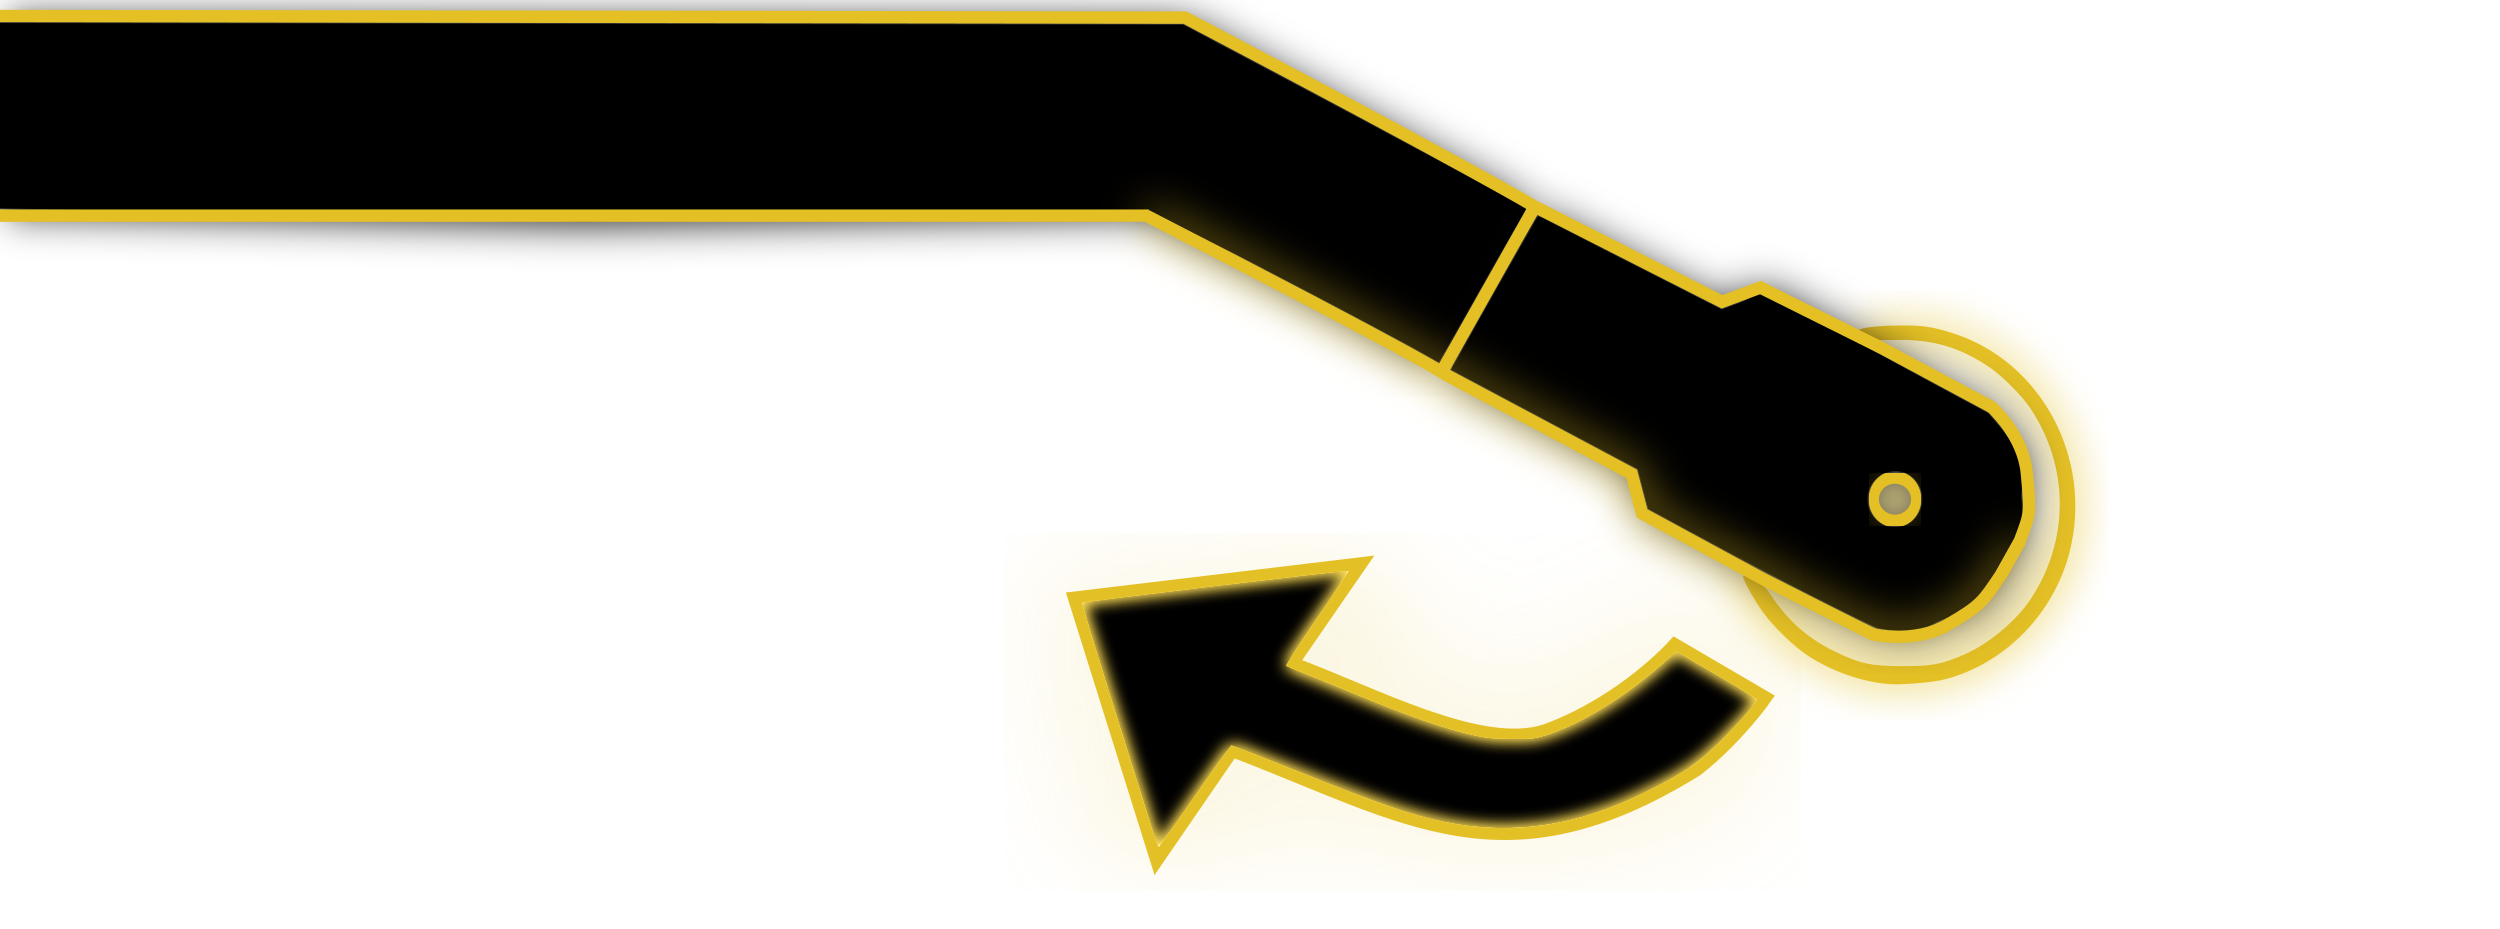
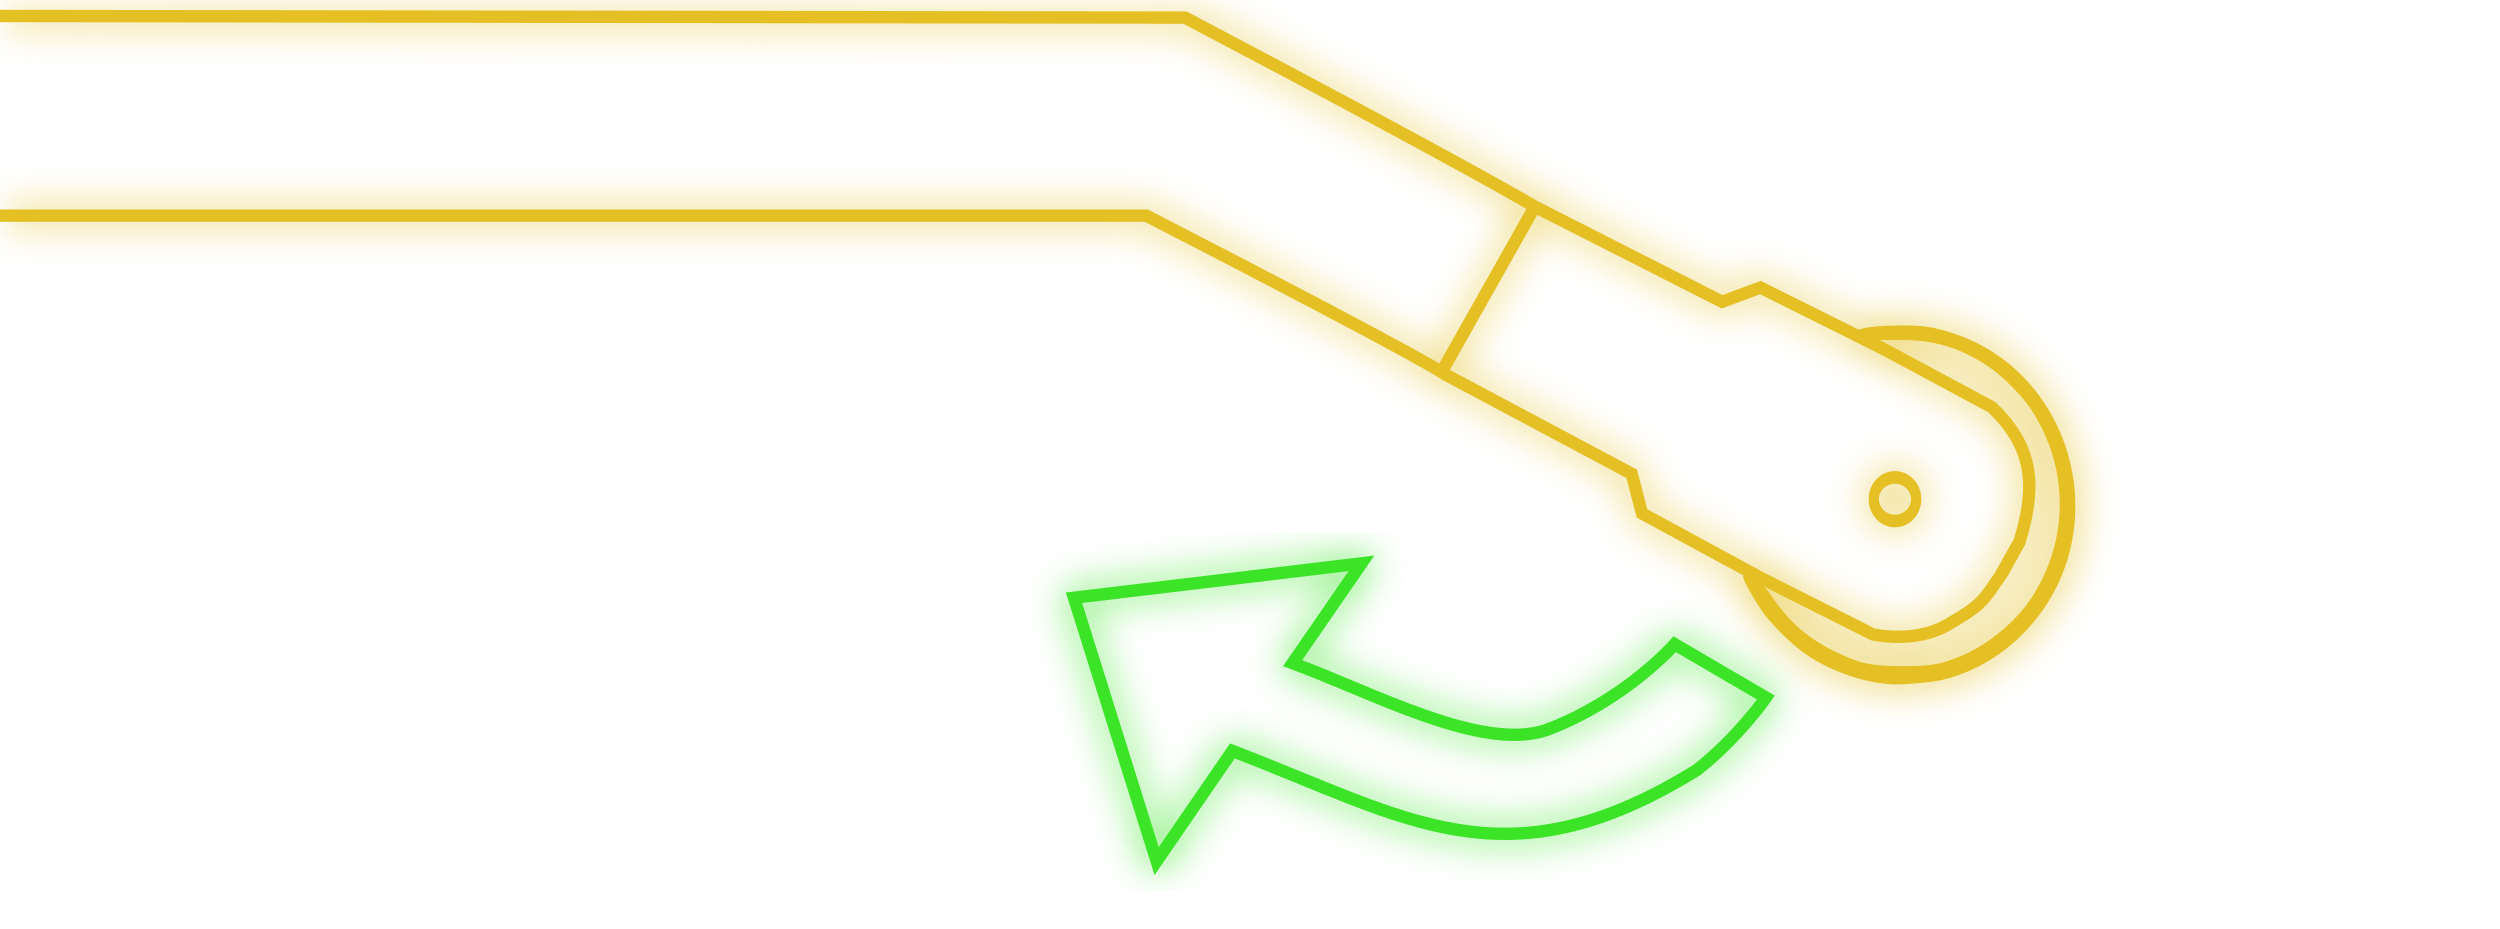
<svg xmlns="http://www.w3.org/2000/svg" id="svg3009" version="1.1" width="202" height="75">
  <defs id="defs3013">
    <marker orient="auto" refY="0" refX="0" id="Arrow1Mend" style="overflow:visible">
      <path id="path4021" d="M 0,0 5,-5 -12.5,0 5,5 0,0 z" style="fill-rule:evenodd;stroke:#000000;stroke-width:1pt" transform="matrix(-0.4,0,0,-0.4,-4,0)" />
    </marker>
    <marker orient="auto" refY="0" refX="0" id="Arrow1Lstart" style="overflow:visible">
      <path id="path4012" d="M 0,0 5,-5 -12.5,0 5,5 0,0 z" style="fill-rule:evenodd;stroke:#000000;stroke-width:1pt" transform="matrix(0.8,0,0,0.8,10,0)" />
    </marker>
    <marker orient="auto" refY="0" refX="0" id="Arrow1Lend" style="overflow:visible">
      <path id="path4015" d="M 0,0 5,-5 -12.5,0 5,5 0,0 z" style="fill-rule:evenodd;stroke:#000000;stroke-width:1pt" transform="matrix(-0.8,0,0,-0.8,-10,0)" />
    </marker>
-     <filter id="filter4037" color-interpolation-filters="sRGB">
-       <feGaussianBlur id="feGaussianBlur4039" stdDeviation="1.698" result="result91" />
-       <feComposite id="feComposite4041" in2="result91" in="SourceGraphic" operator="over" />
-     </filter>
-     <filter id="filter4119" color-interpolation-filters="sRGB" width="1.15">
-       <feGaussianBlur id="feGaussianBlur4121" stdDeviation="5.706" result="result91" />
-       <feComposite id="feComposite4123" in2="result91" in="SourceGraphic" operator="over" />
-     </filter>
-     <filter id="filter4125" color-interpolation-filters="sRGB">
-       <feGaussianBlur id="feGaussianBlur4127" stdDeviation="0.643" result="result8" />
-       <feComposite id="feComposite4129" in2="result8" result="result6" in="SourceGraphic" operator="in" />
-       <feComposite id="feComposite4131" in2="result6" operator="in" result="result11" />
-       <feFlood id="feFlood4133" result="result10" in="result11" flood-opacity="1" flood-color="rgb(255,222,85)" />
-       <feBlend id="feBlend4135" in2="result10" mode="normal" in="result11" result="result12" />
-       <feComposite id="feComposite4137" in2="SourceGraphic" result="result2" operator="in" in="result12" />
+     <filter id="filter3842" color-interpolation-filters="sRGB">
+       <feGaussianBlur id="feGaussianBlur3844" stdDeviation="1.6" result="result91" />
+       <feComposite id="feComposite3846" in2="result91" in="SourceGraphic" operator="over" />
    </filter>
  </defs>
-   <path style="fill:#e4c025;fill-opacity:1;fill-rule:nonzero;stroke:#e4c025;stroke-width:0.134;stroke-linejoin:round;stroke-miterlimit:3.7;stroke-opacity:1;stroke-dasharray:none;stroke-dashoffset:0;filter:url(#filter4037)" d="m 152.772,55.217 c -2.268,-0.152 -4.825,-1.052 -6.802,-2.395 -1.038,-0.705 -2.581,-2.202 -3.398,-3.299 -0.699,-0.938 -1.824,-2.952 -1.643,-2.941 0.054,0.003 0.439,0.183 0.855,0.4 0.624,0.325 0.853,0.538 1.306,1.216 1.356,2.031 2.939,3.426 5.07,4.47 2.097,1.027 3.005,1.226 5.596,1.225 2.365,-3.69e-4 3.146,-0.148 4.975,-0.942 1.994,-0.866 4.211,-2.716 5.401,-4.506 3.176,-4.777 3.146,-10.807 -0.076,-15.567 -0.653,-0.965 -2.277,-2.589 -3.242,-3.242 -2.38,-1.612 -4.551,-2.265 -7.437,-2.237 -1.49,0.014 -2.602,0.074 -3.063,-0.161 -1.038,-0.529 0.557,-0.861 3.197,-0.874 1.869,-0.009 2.598,0.097 4.229,0.613 7.149,2.26 11.341,10.111 9.412,17.629 -1.295,5.044 -5.364,9.119 -10.259,10.272 -0.84,0.198 -3.26,0.398 -4.12,0.34 l 0,0 z" id="path3795" />
-   <path style="fill:#000000;stroke:#333333;stroke-width:0.098;stroke-opacity:1;filter:url(#filter4037)" d="m 115.315,28.796 c -1.835,-1.052 -8.032,-4.341 -15.267,-8.102 l -7.35,-3.625 -45.63,0.787 -47.203,-0.983 0,-7.531 0,-7.531 48.457,0.068 47.277,0.068 6.785,3.595 c 9.375,4.967 20.283,10.783 20.923,11.254 0.159,0.117 -0.309,0.635 -3.503,6.303 -1.914,3.396 -3.497,6.189 -3.517,6.205 -0.02,0.017 -0.457,-0.211 -0.971,-0.506 z" id="path3970" />
-   <path style="fill:#000000;stroke:#333333;stroke-width:0.098;stroke-opacity:1;filter:url(#filter4037)" d="m 151.802,50.804 c -0.587,-0.12 -8.255,-4.019 -13.587,-6.908 l -5.081,-2.752 -0.2,-0.753 c -0.11,-0.414 -0.298,-1.136 -0.419,-1.604 l -0.22,-0.851 -7.53,-4.008 c -4.142,-2.204 -7.543,-4.018 -7.559,-4.029 -0.016,-0.012 1.514,-2.76 3.401,-6.106 1.886,-3.346 3.569,-6.256 3.618,-6.346 0.078,-0.141 1.004,0.449 7.444,3.723 l 7.452,3.788 1.475,-0.552 c 0.811,-0.303 1.54,-1.043 1.62,-1.043 0.263,0 10.043,5.452 14.305,7.747 l 4.179,2.251 0.574,0.68 c 0.986,1.168 2.221,2.699 2.418,3.969 0.061,0.391 -0.355,1.315 -0.324,2.054 0.057,1.32 0.249,1.951 -0.063,2.917 -0.534,1.654 -2.333,4.858 -3.4,5.908 -0.552,0.543 -2.369,0.936 -3.385,1.406 -0.352,0.163 -1.079,0.659 -1.496,0.744 -0.779,0.158 -2.582,-0.103 -3.225,-0.235 z m 2.142,-8.418 c 1.739,-0.726 1.783,-3.293 0.071,-4.086 -1.132,-0.524 -2.559,0.112 -2.96,1.32 -0.36,1.084 0.128,2.246 1.157,2.753 0.417,0.205 1.259,0.212 1.733,0.014 l 0,0 z" id="path3968" />
-   <g id="layer1">
-     <path style="fill:none;stroke:#e4c025;stroke-width:1px;stroke-linecap:butt;stroke-linejoin:miter;stroke-opacity:1;filter:url(#filter3803)" d="m -0.283,17.424 90.547,0 2.567,0" id="path3826" />
-     <path style="fill:none;stroke:#e4c025;stroke-width:1px;stroke-linecap:butt;stroke-linejoin:miter;stroke-opacity:1;filter:url(#filter4037)" d="m 92.622,17.424 c 23.086,11.881 24.199,12.854 24.199,12.854 l 15.02,8.007 0.834,3.199 9.735,5.285 8.901,4.483 c 0,0 3.334,0.781 5.98,-0.728 2.868,-1.636 2.95,-1.983 4.378,-4.07 l 1.533,-2.705" id="path3828" />
-     <path style="fill:none;stroke:#e4c025;stroke-width:1px;stroke-linecap:butt;stroke-linejoin:miter;stroke-opacity:1;filter:url(#filter3797)" d="m 116.532,29.961 7.375,-13.079" id="path3868" />
-     <path style="fill:none;stroke:#e4c025;stroke-width:1px;stroke-linecap:butt;stroke-linejoin:miter;stroke-opacity:1;filter:url(#filter3815)" d="m 161.699,46.438 1.487,-2.688 c 0.89,-2.366 0.884,-2.25 0.579,-5.538 -0.281,-3.033 -2.833,-5.316 -2.833,-5.316 l -8.778,-4.719 -9.913,-4.943 -3.099,1.151 -15.174,-7.711 c 0,0 -5.245,-3.153 -28.218,-15.25 L -0.556,1.292" id="path3828-4" />
+   <g id="layer1" />
+   <g id="g3828" style="filter:url(#filter3842)">
+     <path id="path3795" d="m 152.772,55.217 c -2.268,-0.152 -4.825,-1.052 -6.802,-2.395 -1.038,-0.705 -2.581,-2.202 -3.398,-3.299 -0.699,-0.938 -1.824,-2.952 -1.643,-2.941 0.054,0.003 0.439,0.183 0.855,0.4 0.624,0.325 0.853,0.538 1.306,1.216 1.356,2.031 2.939,3.426 5.07,4.47 2.097,1.027 3.005,1.226 5.596,1.225 2.365,-3.69e-4 3.146,-0.148 4.975,-0.942 1.994,-0.866 4.211,-2.716 5.401,-4.506 3.176,-4.777 3.146,-10.807 -0.076,-15.567 -0.653,-0.965 -2.277,-2.589 -3.242,-3.242 -2.38,-1.612 -4.551,-2.265 -7.437,-2.237 -1.49,0.014 -2.602,0.074 -3.063,-0.161 -1.038,-0.529 0.557,-0.861 3.197,-0.874 1.869,-0.009 2.598,0.097 4.229,0.613 7.149,2.26 11.341,10.111 9.412,17.629 -1.295,5.044 -5.364,9.119 -10.259,10.272 -0.84,0.198 -3.26,0.398 -4.12,0.34 l 0,0 z" style="fill:#e4c025;fill-opacity:1;fill-rule:nonzero;stroke:#e4c025;stroke-width:0.134;stroke-linejoin:round;stroke-miterlimit:3.7;stroke-opacity:1;stroke-dasharray:none;stroke-dashoffset:0;filter:url(#filter4037)" />
+     <path id="path3826" d="m -0.283,17.424 90.547,0 2.567,0" style="fill:none;stroke:#e4c025;stroke-width:1px;stroke-linecap:butt;stroke-linejoin:miter;stroke-opacity:1;filter:url(#filter4138)" />
+     <path id="path3868" d="m 116.532,29.961 7.375,-13.079" style="fill:none;stroke:#e4c025;stroke-width:1px;stroke-linecap:butt;stroke-linejoin:miter;stroke-opacity:1;filter:url(#filter4138)" />
+     <path id="path3828" d="m 92.622,17.424 c 23.086,11.881 24.199,12.854 24.199,12.854 l 15.02,8.007 0.834,3.199 9.735,5.285 8.901,4.483 c 0,0 3.334,0.781 5.98,-0.728 2.868,-1.636 2.95,-1.983 4.378,-4.07 l 1.533,-2.705" style="fill:none;stroke:#e4c025;stroke-width:1px;stroke-linecap:butt;stroke-linejoin:miter;stroke-opacity:1;filter:url(#filter4138)" />
+     <path id="path3828-4" d="m 161.699,46.438 1.487,-2.688 c 1.23,-4.113 1.366,-7.422 -2.254,-10.854 l -8.778,-4.719 -9.913,-4.943 -3.099,1.151 -15.174,-7.711 c 0,0 -5.245,-3.153 -28.218,-15.25 L -0.556,1.292" style="fill:none;stroke:#e4c025;stroke-width:1px;stroke-linecap:butt;stroke-linejoin:miter;stroke-opacity:1;filter:url(#filter4138)" />
+     <path transform="matrix(0.8287103,0,0,1.023024,25.16744,-1.23048)" d="m 156.458,40.63 a 2.065,1.721 0 1 1 -4.13,0 2.065,1.721 0 1 1 4.13,0 z" id="path3920" style="fill:#000000;stroke:#e4c025;stroke-opacity:1;fill-opacity:0;filter:url(#filter4037)" />
  </g>
-   <path style="fill:#000000;stroke:#e4c025;stroke-opacity:1;fill-opacity:0;filter:url(#filter4037)" id="path3920" d="m 156.458,40.63 a 2.065,1.721 0 1 1 -4.13,0 2.065,1.721 0 1 1 4.13,0 z" transform="matrix(0.8287103,0,0,1.023024,25.16744,-1.23048)" />
-   <path style="fill:#000000;stroke:#e4c025;stroke-width:1px;stroke-linecap:butt;stroke-linejoin:miter;stroke-opacity:1;fill-opacity:0;filter:url(#filter4119);opacity:0.99" d="m 86.781,48.298 23.225,-2.781 -5.563,8.066 c 6.493,2.385 15.178,7.139 20.444,5.424 6.397,-2.364 10.43,-6.954 10.43,-6.954 l 7.371,4.311 c 0,0 -2.208,3.194 -5.563,5.841 -15.513,9.607 -23.394,3.867 -37.55,-1.53 l -6.119,8.901 z" id="path5930" />
-   <path style="fill:#000000;fill-opacity:1;fill-rule:nonzero;stroke:#000000;stroke-width:0.134;stroke-linejoin:round;stroke-miterlimit:3.7;stroke-opacity:1;stroke-dasharray:none;stroke-dashoffset:0;filter:url(#filter4125)" d="m 93.472,67.999 c -0.035,-0.125 -1.406,-4.489 -3.047,-9.698 -1.641,-5.208 -2.95,-9.504 -2.911,-9.546 0.087,-0.092 21.101,-2.61 21.27,-2.549 0.065,0.024 -1.041,1.726 -2.459,3.783 -1.417,2.057 -2.533,3.783 -2.48,3.835 0.053,0.052 0.733,0.341 1.511,0.643 0.778,0.301 2.576,1.029 3.997,1.617 4.586,1.898 7.383,2.869 9.837,3.414 0.956,0.212 1.63,0.274 3.015,0.276 1.638,0.002 1.871,-0.026 2.868,-0.353 2.771,-0.908 6.314,-3.095 9.264,-5.718 l 1.125,-1 3.21,1.876 c 1.765,1.032 3.21,1.921 3.21,1.976 4.9e-4,0.219 -1.771,2.197 -3.221,3.597 -1.643,1.587 -2.688,2.279 -5.721,3.792 -5.514,2.749 -10.732,3.524 -16.207,2.407 -2.766,-0.564 -5.03,-1.347 -12.168,-4.204 -2.71,-1.085 -4.992,-1.979 -5.071,-1.987 -0.079,-0.008 -1.38,1.779 -2.89,3.972 -1.51,2.193 -2.818,4.011 -2.907,4.041 -0.089,0.03 -0.19,-0.049 -0.225,-0.174 l 0,0 z" id="path4051" />
+   <path style="fill:#000000;stroke:#3ae425;stroke-width:1px;stroke-linecap:butt;stroke-linejoin:miter;stroke-opacity:1;fill-opacity:0;filter:url(#filter3842);opacity:0.99" d="m 86.781,48.298 23.225,-2.781 -5.563,8.066 c 6.493,2.385 15.178,7.139 20.444,5.424 6.397,-2.364 10.43,-6.954 10.43,-6.954 l 7.371,4.311 c 0,0 -2.208,3.194 -5.563,5.841 -15.513,9.607 -23.394,3.867 -37.55,-1.53 l -6.119,8.901 z" id="path5930" />
</svg>
